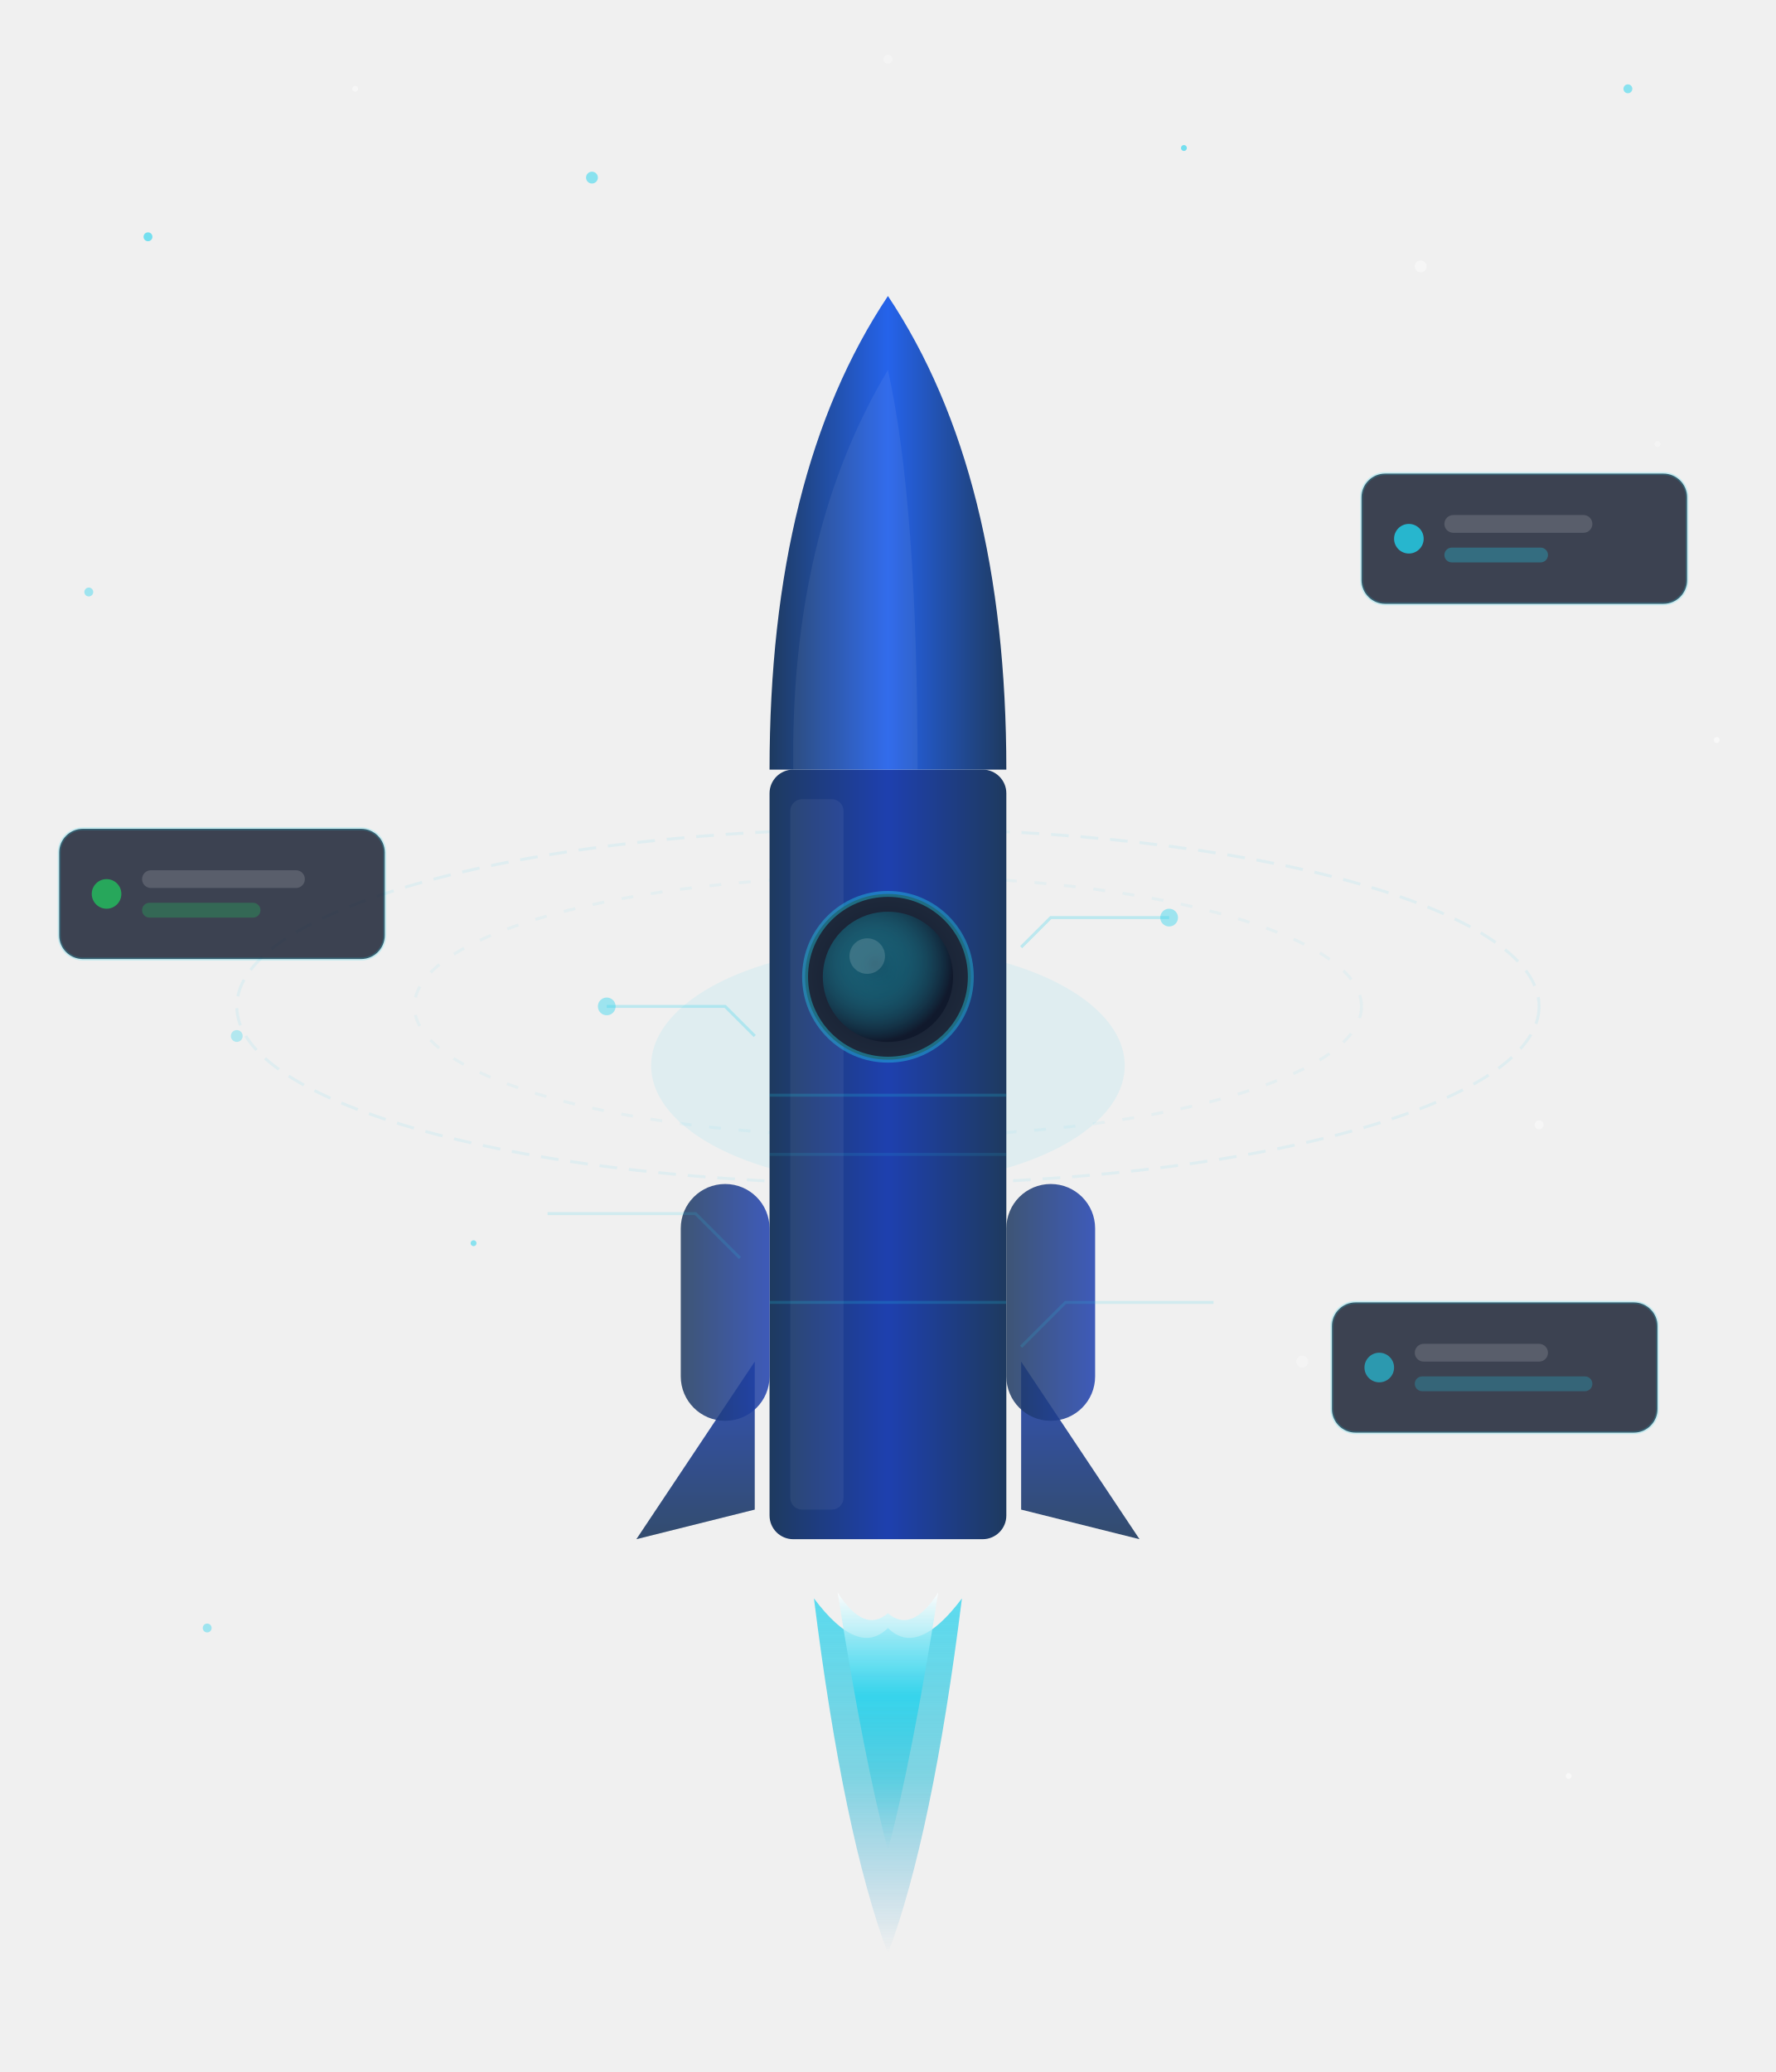
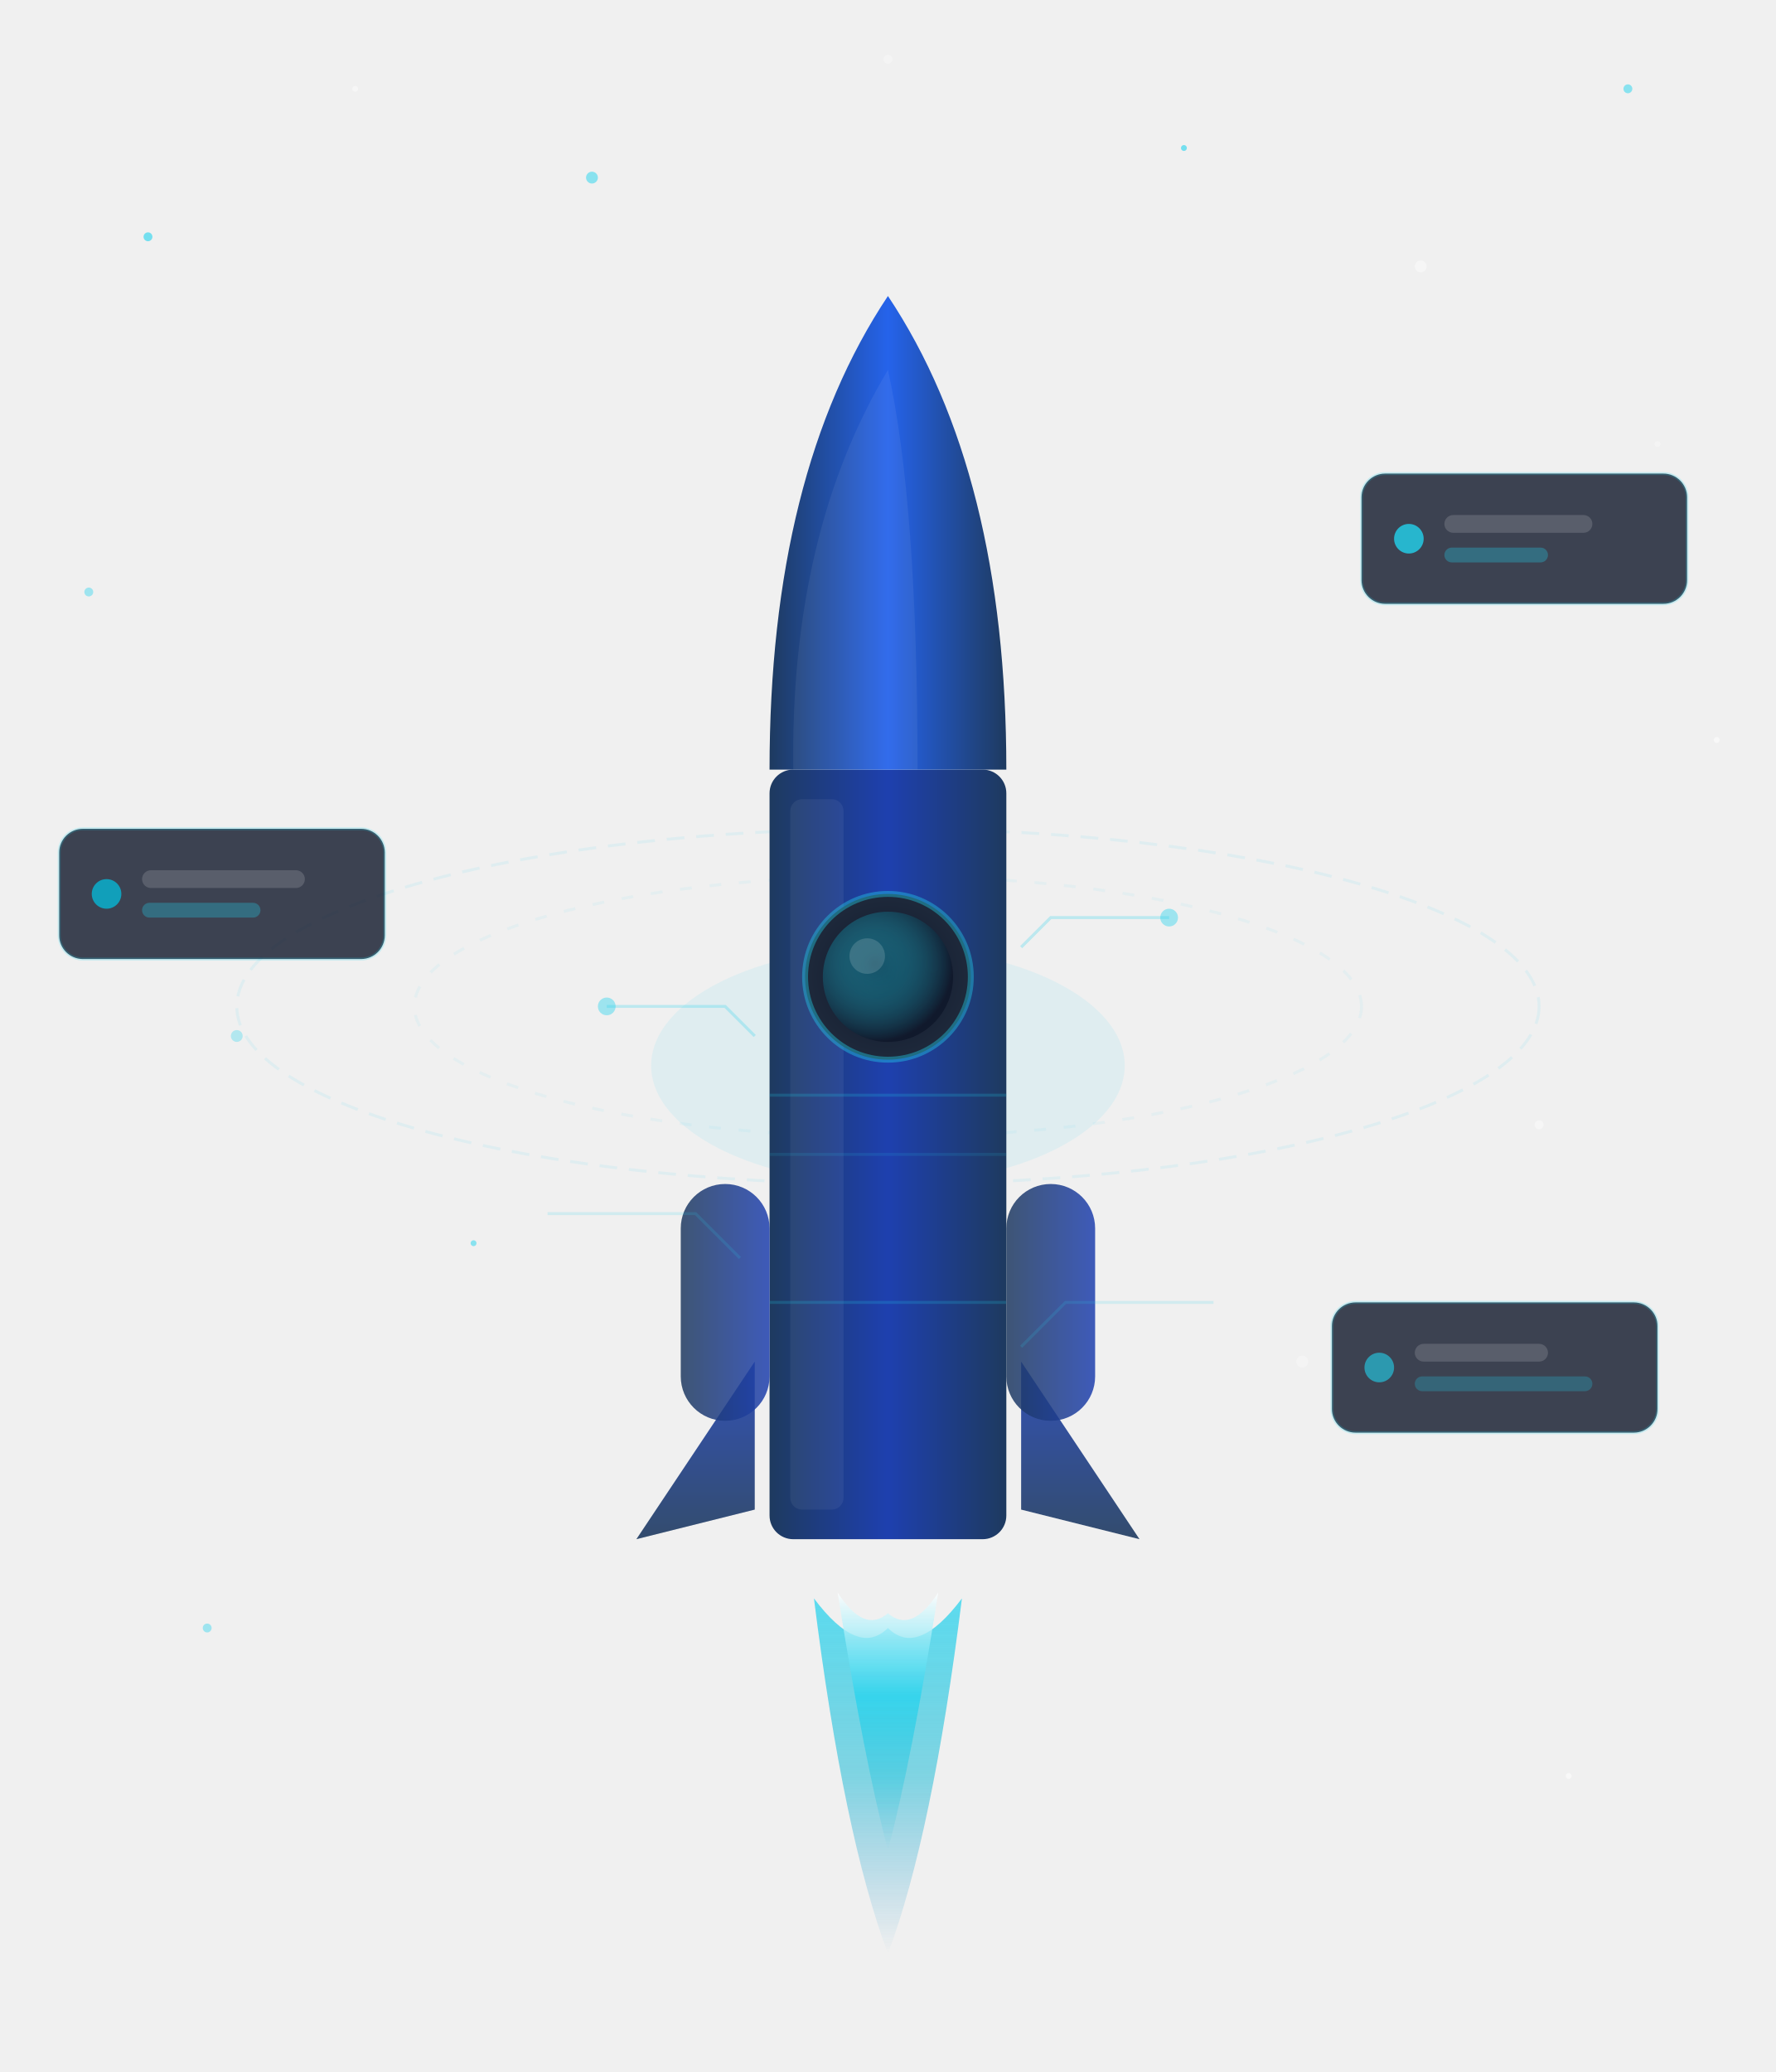
<svg xmlns="http://www.w3.org/2000/svg" viewBox="0 0 600 700" fill="none">
  <circle cx="50" cy="80" r="1.5" fill="#22d3ee" opacity="0.6" />
  <circle cx="120" cy="30" r="1" fill="white" opacity="0.4" />
  <circle cx="200" cy="60" r="2" fill="#22d3ee" opacity="0.5" />
  <circle cx="300" cy="20" r="1.5" fill="white" opacity="0.3" />
  <circle cx="400" cy="50" r="1" fill="#22d3ee" opacity="0.6" />
  <circle cx="480" cy="90" r="2" fill="white" opacity="0.4" />
  <circle cx="550" cy="30" r="1.5" fill="#22d3ee" opacity="0.5" />
  <circle cx="560" cy="150" r="1" fill="white" opacity="0.3" />
  <circle cx="30" cy="200" r="1.5" fill="#22d3ee" opacity="0.4" />
  <circle cx="580" cy="250" r="1" fill="white" opacity="0.5" />
  <circle cx="80" cy="350" r="2" fill="#22d3ee" opacity="0.3" />
  <circle cx="520" cy="380" r="1.5" fill="white" opacity="0.4" />
  <circle cx="160" cy="420" r="1" fill="#22d3ee" opacity="0.5" />
  <circle cx="440" cy="460" r="2" fill="white" opacity="0.3" />
  <circle cx="70" cy="550" r="1.5" fill="#22d3ee" opacity="0.4" />
  <circle cx="530" cy="600" r="1" fill="white" opacity="0.5" />
  <ellipse cx="300" cy="340" rx="220" ry="60" stroke="rgba(34,211,238,0.08)" stroke-width="1" stroke-dasharray="6 4" />
  <ellipse cx="300" cy="340" rx="160" ry="44" stroke="rgba(34,211,238,0.06)" stroke-width="1" stroke-dasharray="4 6" />
  <g transform="translate(195, 60)">
    <ellipse cx="105" cy="300" rx="80" ry="40" fill="rgba(34,211,238,0.08)" />
    <path d="M80 480 Q90 560 105 600 Q120 560 130 480 Q115 500 105 490 Q95 500 80 480Z" fill="url(#flameOuter)" opacity="0.8" />
    <path d="M88 478 Q97 535 105 565 Q113 535 122 478 Q113 492 105 485 Q97 492 88 478Z" fill="url(#flameInner)" opacity="0.9" />
    <path d="M60 400 L20 460 L60 450 Z" fill="url(#finGrad)" opacity="0.9" />
    <path d="M150 400 L190 460 L150 450 Z" fill="url(#finGrad)" opacity="0.9" />
    <rect x="65" y="200" width="80" height="260" rx="8" fill="url(#bodyGrad)" />
    <rect x="72" y="210" width="18" height="240" rx="4" fill="rgba(255,255,255,0.06)" />
    <path d="M65 200 Q65 100 105 40 Q145 100 145 200 Z" fill="url(#noseGrad)" />
    <path d="M73 200 Q72 120 105 65 Q115 110 115 200 Z" fill="rgba(255,255,255,0.06)" />
    <circle cx="105" cy="270" r="28" fill="url(#windowBg)" stroke="rgba(34,211,238,0.4)" stroke-width="2" />
    <circle cx="105" cy="270" r="22" fill="url(#windowInner)" />
    <circle cx="98" cy="263" r="6" fill="rgba(255,255,255,0.15)" />
    <line x1="65" y1="310" x2="145" y2="310" stroke="rgba(34,211,238,0.2)" stroke-width="1" />
    <line x1="65" y1="330" x2="145" y2="330" stroke="rgba(34,211,238,0.12)" stroke-width="1" />
    <line x1="65" y1="380" x2="145" y2="380" stroke="rgba(34,211,238,0.2)" stroke-width="1" />
    <rect x="35" y="340" width="30" height="80" rx="15" fill="url(#boosterGrad)" opacity="0.85" />
    <rect x="145" y="340" width="30" height="80" rx="15" fill="url(#boosterGrad)" opacity="0.85" />
    <path d="M10 280 L50 280 L60 290" stroke="rgba(34,211,238,0.25)" stroke-width="1" fill="none" />
    <circle cx="10" cy="280" r="3" fill="rgba(34,211,238,0.4)" />
    <path d="M200 250 L160 250 L150 260" stroke="rgba(34,211,238,0.25)" stroke-width="1" fill="none" />
    <circle cx="200" cy="250" r="3" fill="rgba(34,211,238,0.4)" />
    <path d="M-10 350 L40 350 L55 365" stroke="rgba(34,211,238,0.15)" stroke-width="1" fill="none" />
    <path d="M215 380 L165 380 L150 395" stroke="rgba(34,211,238,0.15)" stroke-width="1" fill="none" />
  </g>
  <g transform="translate(460, 160)">
    <rect x="0" y="0" width="110" height="44" rx="8" fill="rgba(15,23,42,0.8)" stroke="rgba(34,211,238,0.2)" stroke-width="1" />
    <circle cx="16" cy="22" r="5" fill="#22d3ee" opacity="0.8" />
    <rect x="28" y="14" width="50" height="6" rx="3" fill="rgba(255,255,255,0.15)" />
    <rect x="28" y="25" width="35" height="5" rx="2.5" fill="rgba(34,211,238,0.3)" />
  </g>
  <g transform="translate(20, 280)">
    <rect x="0" y="0" width="110" height="44" rx="8" fill="rgba(15,23,42,0.8)" stroke="rgba(34,211,238,0.2)" stroke-width="1" />
-     <circle cx="16" cy="22" r="5" fill="#22c15e" opacity="0.8" />
+     <circle cx="16" cy="22" r="5" fill="#06b6d4" opacity="0.8" />
    <rect x="28" y="14" width="55" height="6" rx="3" fill="rgba(255,255,255,0.15)" />
-     <rect x="28" y="25" width="40" height="5" rx="2.5" fill="rgba(34,193,94,0.3)" />
+     <rect x="28" y="25" width="40" height="5" rx="2.5" fill="rgba(34,211,238,0.3)" />
  </g>
  <g transform="translate(450, 440)">
    <rect x="0" y="0" width="110" height="44" rx="8" fill="rgba(15,23,42,0.8)" stroke="rgba(34,211,238,0.2)" stroke-width="1" />
    <circle cx="16" cy="22" r="5" fill="#22d3ee" opacity="0.6" />
    <rect x="28" y="14" width="45" height="6" rx="3" fill="rgba(255,255,255,0.15)" />
    <rect x="28" y="25" width="60" height="5" rx="2.5" fill="rgba(34,211,238,0.25)" />
  </g>
  <defs>
    <linearGradient id="bodyGrad" x1="0" y1="0" x2="1" y2="0">
      <stop offset="0%" stop-color="#1e3a5f" />
      <stop offset="50%" stop-color="#1e40af" />
      <stop offset="100%" stop-color="#1e3a5f" />
    </linearGradient>
    <linearGradient id="noseGrad" x1="0" y1="0" x2="1" y2="0">
      <stop offset="0%" stop-color="#1e3a5f" />
      <stop offset="50%" stop-color="#2563eb" />
      <stop offset="100%" stop-color="#1e3a5f" />
    </linearGradient>
    <linearGradient id="finGrad" x1="0" y1="0" x2="0" y2="1">
      <stop offset="0%" stop-color="#1e40af" />
      <stop offset="100%" stop-color="#1e3a5f" />
    </linearGradient>
    <linearGradient id="boosterGrad" x1="0" y1="0" x2="1" y2="0">
      <stop offset="0%" stop-color="#1e3a5f" />
      <stop offset="100%" stop-color="#1e40af" />
    </linearGradient>
    <radialGradient id="windowBg" cx="50%" cy="50%" r="50%">
      <stop offset="0%" stop-color="#0f172a" />
      <stop offset="100%" stop-color="#1e293b" />
    </radialGradient>
    <radialGradient id="windowInner" cx="40%" cy="40%" r="60%">
      <stop offset="0%" stop-color="#22d3ee" stop-opacity="0.3" />
      <stop offset="100%" stop-color="#0f172a" stop-opacity="0.9" />
    </radialGradient>
    <linearGradient id="flameOuter" x1="0" y1="0" x2="0" y2="1">
      <stop offset="0%" stop-color="#22d3ee" stop-opacity="0.9" />
      <stop offset="50%" stop-color="#06b6d4" stop-opacity="0.6" />
      <stop offset="100%" stop-color="#0284c7" stop-opacity="0" />
    </linearGradient>
    <linearGradient id="flameInner" x1="0" y1="0" x2="0" y2="1">
      <stop offset="0%" stop-color="white" stop-opacity="0.9" />
      <stop offset="40%" stop-color="#22d3ee" stop-opacity="0.8" />
      <stop offset="100%" stop-color="#06b6d4" stop-opacity="0" />
    </linearGradient>
    <filter id="glow">
      <feGaussianBlur stdDeviation="4" result="coloredBlur" />
      <feMerge>
        <feMergeNode in="coloredBlur" />
        <feMergeNode in="SourceGraphic" />
      </feMerge>
    </filter>
  </defs>
</svg>
